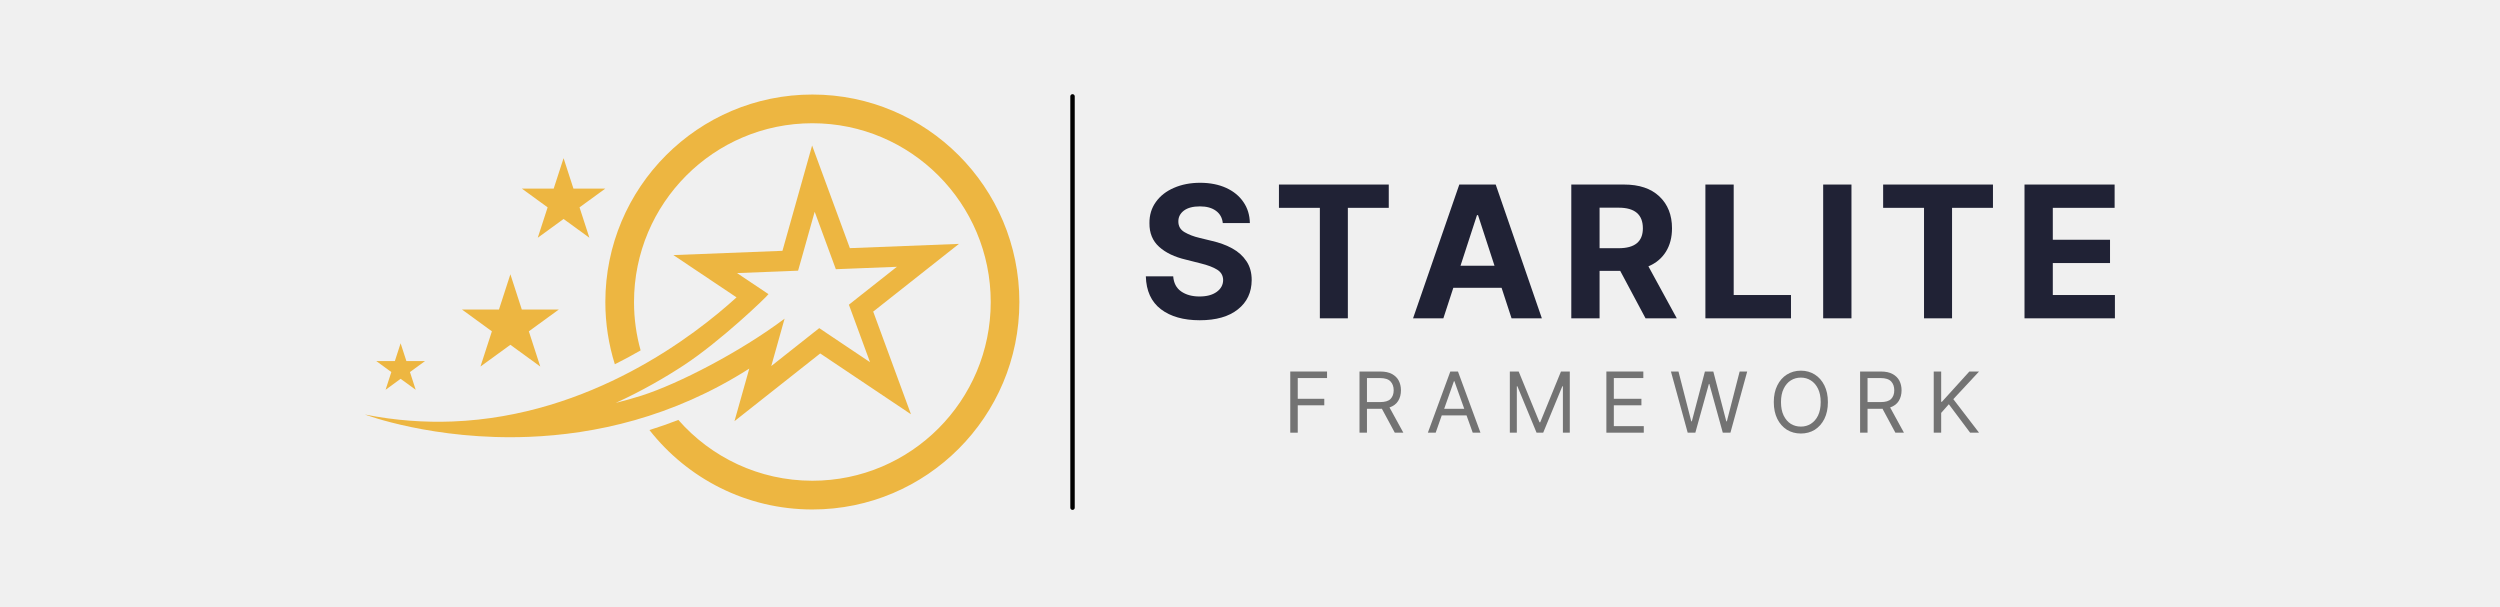
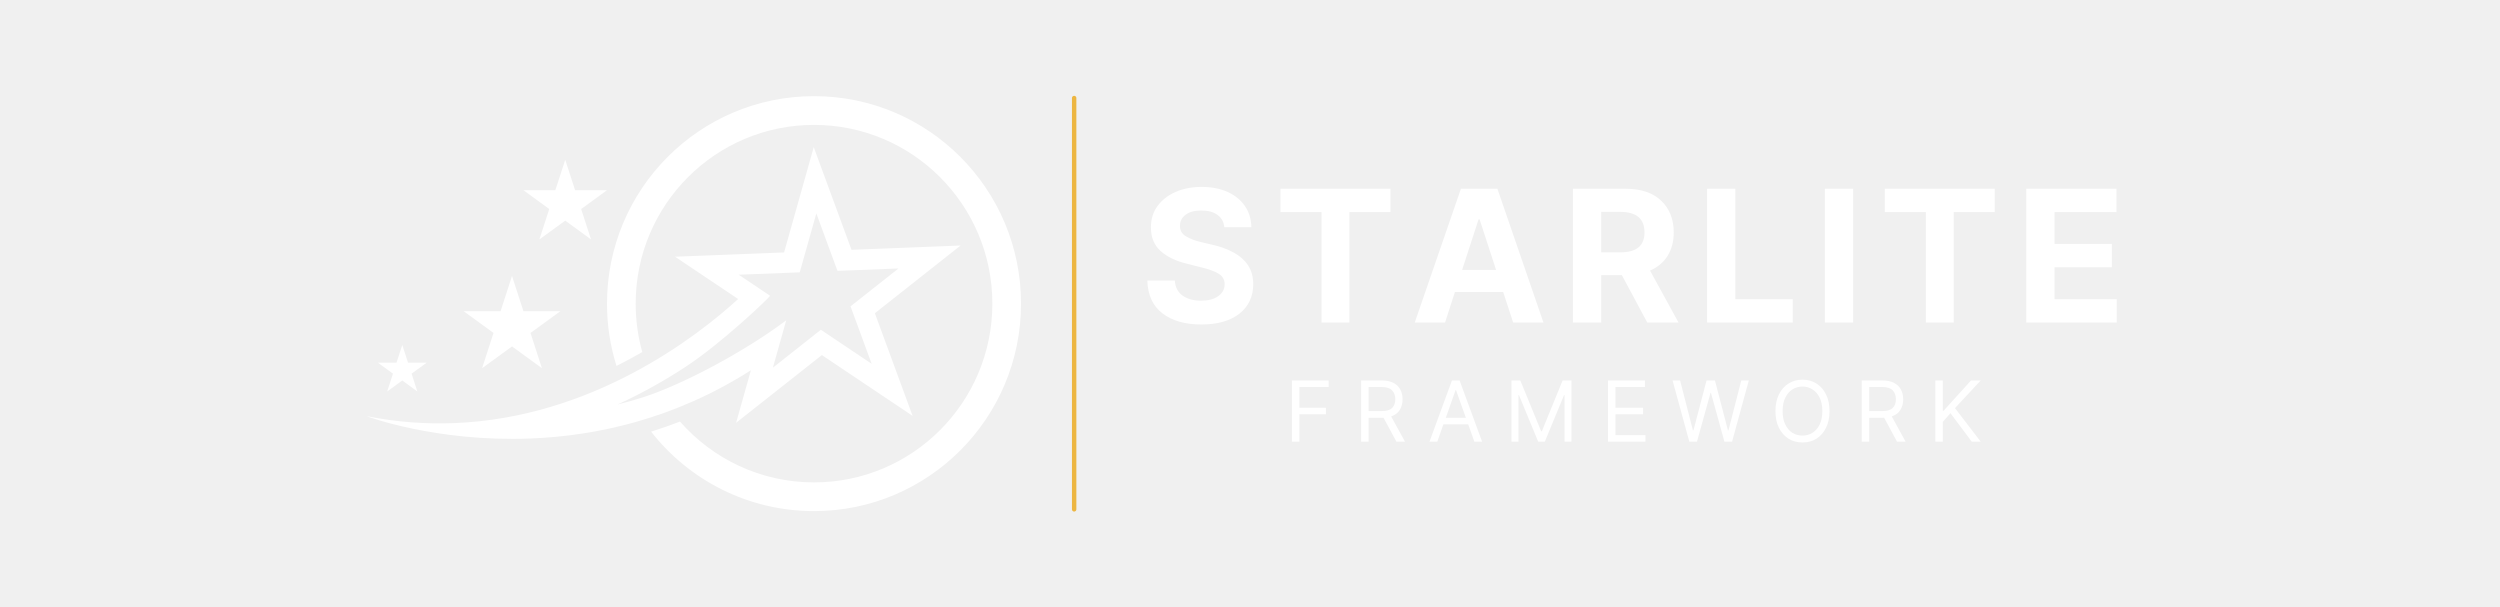
<svg xmlns="http://www.w3.org/2000/svg" width="400" zoomAndPan="magnify" viewBox="0 0 300 72.75" height="97" preserveAspectRatio="xMidYMid meet" version="1.0">
  <defs>
-     <clipPath id="34e69823a6">
-       <path d="M 43.785 17.422 L 115.605 17.422 L 115.605 52.801 L 43.785 52.801 Z M 43.785 17.422 " clip-rule="nonzero" />
+     <clipPath id="c500e73be2">
+       <path d="M 43.984 17.617 L 115.801 17.617 L 115.801 52.996 L 43.984 52.996 Z M 43.984 17.617 " clip-rule="nonzero" />
    </clipPath>
-     <clipPath id="a8ca485552">
-       <path d="M 72.441 11.301 L 122.324 11.301 L 122.324 61.184 L 72.441 61.184 Z M 72.441 11.301 " clip-rule="nonzero" />
+     <clipPath id="9096d926a4">
+       <path d="M 72.641 11.496 L 122.523 11.496 L 122.523 61.379 L 72.641 61.379 Z M 72.641 11.496 " clip-rule="nonzero" />
    </clipPath>
  </defs>
-   <g clip-path="url(#34e69823a6)">
-     <path fill="#edb641" d="M 73.895 48.348 C 77.07 46.895 79.824 45.297 82.082 43.816 C 86.398 40.984 91.918 35.719 92.219 35.297 L 90.199 33.945 L 88.445 32.77 L 93.992 32.555 L 95.77 32.48 L 96.258 30.762 L 97.762 25.41 L 99.684 30.629 L 100.301 32.305 L 102.082 32.234 L 107.625 32.016 L 103.266 35.457 L 101.867 36.566 L 102.484 38.242 L 104.402 43.461 L 99.789 40.371 L 98.309 39.375 L 96.91 40.48 L 92.551 43.926 L 93.301 41.262 L 94.055 38.574 L 94.152 38.238 C 88.848 42.219 81.426 46.055 76.988 47.473 C 75.969 47.797 74.938 48.086 73.895 48.348 Z M 63.461 52.422 C 71.324 52.113 80.695 50.113 89.914 44.23 L 88.137 50.539 L 98.426 42.414 L 109.316 49.711 L 104.785 37.391 L 115.074 29.266 L 101.984 29.777 L 97.453 17.461 L 93.895 30.098 L 80.805 30.609 L 88.383 35.684 C 83.395 40.23 70.883 49.93 54.309 50.578 C 50.957 50.707 47.441 50.469 43.785 49.742 C 43.785 49.742 52.035 52.871 63.461 52.422 " fill-opacity="1" fill-rule="nonzero" />
+   <g clip-path="url(#c500e73be2)">
+     <path fill="#ffffff" d="M 74.094 48.543 C 77.266 47.094 80.023 45.496 82.281 44.012 C 86.594 41.18 92.113 35.914 92.414 35.496 L 90.395 34.141 L 88.641 32.965 L 94.188 32.75 L 95.969 32.68 L 96.453 30.961 L 97.961 25.609 L 99.879 30.828 L 100.496 32.5 L 102.277 32.434 L 107.82 32.215 L 103.461 35.656 L 102.062 36.762 L 102.68 38.438 L 104.598 43.656 L 99.984 40.566 L 98.504 39.57 L 97.105 40.676 L 92.746 44.121 L 93.496 41.461 L 94.254 38.77 L 94.348 38.438 C 89.043 42.414 81.621 46.25 77.184 47.668 C 76.168 47.992 75.137 48.285 74.094 48.543 Z M 63.66 52.621 C 71.523 52.312 80.891 50.309 90.109 44.43 L 88.332 50.734 L 98.625 42.609 L 109.512 49.906 L 104.984 37.586 L 115.27 29.461 L 102.18 29.977 L 97.648 17.656 L 94.09 30.293 L 81 30.805 L 88.578 35.883 C 83.594 40.43 71.082 50.125 54.504 50.773 C 51.156 50.902 47.637 50.668 43.984 49.938 C 43.984 49.938 52.234 53.066 63.66 52.621 " fill-opacity="1" fill-rule="nonzero" />
  </g>
-   <g clip-path="url(#a8ca485552)">
-     <path fill="#edb641" d="M 97.484 11.344 C 83.766 11.344 72.641 22.492 72.641 36.242 C 72.641 38.844 73.043 41.355 73.781 43.711 C 74.859 43.172 75.895 42.613 76.875 42.047 C 76.359 40.203 76.082 38.254 76.082 36.242 C 76.082 24.395 85.664 14.789 97.484 14.789 C 109.305 14.789 118.887 24.395 118.887 36.242 C 118.887 48.086 109.305 57.688 97.484 57.688 C 91.074 57.688 85.324 54.863 81.402 50.391 C 80.258 50.836 79.105 51.238 77.934 51.605 C 82.484 57.406 89.547 61.137 97.484 61.137 C 111.203 61.137 122.324 49.988 122.324 36.242 C 122.324 22.492 111.203 11.344 97.484 11.344 " fill-opacity="1" fill-rule="nonzero" />
+   <g clip-path="url(#9096d926a4)">
+     <path fill="#ffffff" d="M 97.68 11.539 C 83.961 11.539 72.84 22.688 72.84 36.438 C 72.84 39.043 73.238 41.551 73.98 43.91 C 75.059 43.371 76.09 42.812 77.074 42.246 C 76.555 40.398 76.281 38.449 76.281 36.438 C 76.281 24.59 85.863 14.988 97.68 14.988 C 109.504 14.988 119.082 24.59 119.082 36.438 C 119.082 48.285 109.504 57.887 97.68 57.887 C 91.27 57.887 85.52 55.062 81.598 50.586 C 80.457 51.031 79.301 51.434 78.133 51.801 C 82.68 57.605 89.746 61.332 97.68 61.332 C 111.402 61.332 122.523 50.184 122.523 36.438 C 122.523 22.688 111.402 11.539 97.68 11.539 " fill-opacity="1" fill-rule="nonzero" />
  </g>
-   <path fill="#edb641" d="M 61.246 32.914 L 62.617 37.145 L 67.055 37.145 L 63.461 39.758 L 64.832 43.984 L 61.246 41.375 L 57.656 43.984 L 59.027 39.758 L 55.438 37.145 L 59.875 37.145 L 61.246 32.914 " fill-opacity="1" fill-rule="nonzero" />
-   <path fill="#edb641" d="M 67.629 18.977 L 68.812 22.629 L 72.641 22.629 L 69.543 24.883 L 70.727 28.531 L 67.629 26.277 L 64.531 28.531 L 65.715 24.883 L 62.617 22.629 L 66.445 22.629 L 67.629 18.977 " fill-opacity="1" fill-rule="nonzero" />
-   <path fill="#edb641" d="M 48.074 41.195 L 48.766 43.328 L 51.004 43.328 L 49.195 44.645 L 49.883 46.773 L 48.074 45.457 L 46.27 46.773 L 46.961 44.645 L 45.152 43.328 L 47.383 43.328 L 48.074 41.195 " fill-opacity="1" fill-rule="nonzero" />
-   <path fill="#202235" d="M 146.734 26.766 C 146.668 26.133 146.391 25.645 145.914 25.297 C 145.434 24.941 144.793 24.766 143.992 24.766 C 143.156 24.766 142.516 24.938 142.066 25.273 C 141.625 25.613 141.402 26.043 141.402 26.555 C 141.395 27.133 141.641 27.566 142.145 27.859 C 142.652 28.156 143.254 28.387 143.945 28.547 L 145.383 28.898 C 146.316 29.109 147.148 29.41 147.871 29.809 C 148.594 30.203 149.16 30.719 149.574 31.344 C 149.992 31.961 150.203 32.719 150.203 33.609 C 150.195 35.086 149.645 36.258 148.547 37.125 C 147.453 37.996 145.93 38.43 143.969 38.43 C 142.023 38.43 140.465 37.988 139.305 37.105 C 138.145 36.215 137.547 34.898 137.5 33.156 L 140.785 33.156 C 140.844 33.961 141.16 34.566 141.734 34.969 C 142.316 35.375 143.051 35.578 143.934 35.578 C 144.797 35.578 145.484 35.398 145.992 35.035 C 146.508 34.668 146.77 34.191 146.777 33.609 C 146.77 33.066 146.527 32.648 146.059 32.359 C 145.594 32.066 144.922 31.812 144.047 31.598 L 142.301 31.156 C 140.949 30.84 139.879 30.328 139.094 29.617 C 138.312 28.91 137.922 27.969 137.934 26.789 C 137.922 25.816 138.18 24.965 138.707 24.234 C 139.227 23.504 139.949 22.941 140.871 22.543 C 141.793 22.141 142.84 21.934 144.012 21.934 C 145.199 21.934 146.238 22.141 147.129 22.543 C 148.02 22.949 148.715 23.516 149.211 24.246 C 149.711 24.969 149.965 25.809 149.984 26.766 Z M 146.734 26.766 " fill-opacity="1" fill-rule="nonzero" />
-   <path fill="#202235" d="M 153.473 24.941 L 153.473 22.145 L 166.652 22.145 L 166.652 24.941 L 161.742 24.941 L 161.742 38.199 L 158.383 38.199 L 158.383 24.941 Z M 153.473 24.941 " fill-opacity="1" fill-rule="nonzero" />
-   <path fill="#202235" d="M 173.203 38.199 L 169.566 38.199 L 175.117 22.145 L 179.484 22.145 L 185.023 38.199 L 181.387 38.199 L 180.191 34.539 L 174.398 34.539 Z M 175.262 31.887 L 179.34 31.887 L 177.363 25.816 L 177.238 25.816 Z M 175.262 31.887 " fill-opacity="1" fill-rule="nonzero" />
-   <path fill="#202235" d="M 188.555 38.199 L 188.555 22.145 L 194.891 22.145 C 196.707 22.145 198.121 22.621 199.125 23.57 C 200.133 24.523 200.641 25.801 200.641 27.398 C 200.641 28.488 200.395 29.426 199.91 30.203 C 199.422 30.988 198.723 31.574 197.809 31.961 L 201.215 38.199 L 197.465 38.199 L 194.426 32.504 L 191.949 32.504 L 191.949 38.199 Z M 191.949 29.785 L 194.25 29.785 C 196.18 29.785 197.145 28.988 197.145 27.398 C 197.145 25.746 196.176 24.922 194.238 24.922 L 191.949 24.922 Z M 191.949 29.785 " fill-opacity="1" fill-rule="nonzero" />
-   <path fill="#202235" d="M 204.648 38.199 L 204.648 22.145 L 208.043 22.145 L 208.043 35.402 L 214.918 35.402 L 214.918 38.199 Z M 204.648 38.199 " fill-opacity="1" fill-rule="nonzero" />
-   <path fill="#202235" d="M 218.781 22.145 L 222.176 22.145 L 222.176 38.199 L 218.781 38.199 Z M 218.781 22.145 " fill-opacity="1" fill-rule="nonzero" />
-   <path fill="#202235" d="M 225.977 24.941 L 225.977 22.145 L 239.156 22.145 L 239.156 24.941 L 234.246 24.941 L 234.246 38.199 L 230.883 38.199 L 230.883 24.941 Z M 225.977 24.941 " fill-opacity="1" fill-rule="nonzero" />
-   <path fill="#202235" d="M 242.941 38.199 L 242.941 22.145 L 253.754 22.145 L 253.754 24.941 L 246.336 24.941 L 246.336 28.77 L 253.203 28.77 L 253.203 31.566 L 246.336 31.566 L 246.336 35.402 L 253.789 35.402 L 253.789 38.199 Z M 242.941 38.199 " fill-opacity="1" fill-rule="nonzero" />
-   <path fill="#737373" d="M 154.832 51.922 L 154.832 44.582 L 159.246 44.582 L 159.246 45.367 L 155.73 45.367 L 155.73 47.855 L 158.914 47.855 L 158.914 48.637 L 155.73 48.637 L 155.73 51.922 Z M 154.832 51.922 " fill-opacity="1" fill-rule="nonzero" />
-   <path fill="#737373" d="M 163.141 51.922 L 163.141 44.582 L 165.625 44.582 C 166.199 44.582 166.668 44.68 167.031 44.879 C 167.398 45.074 167.672 45.34 167.848 45.676 C 168.023 46.016 168.113 46.402 168.113 46.836 C 168.113 47.324 168.004 47.75 167.781 48.109 C 167.562 48.469 167.211 48.734 166.742 48.895 L 168.402 51.922 L 167.375 51.922 L 165.824 49.047 C 165.766 49.055 165.703 49.059 165.637 49.059 L 164.035 49.059 L 164.035 51.922 Z M 164.035 48.25 L 165.605 48.25 C 166.191 48.25 166.613 48.129 166.863 47.875 C 167.113 47.617 167.242 47.273 167.242 46.836 C 167.242 46.395 167.113 46.039 166.863 45.773 C 166.613 45.504 166.191 45.367 165.594 45.367 L 164.035 45.367 Z M 164.035 48.25 " fill-opacity="1" fill-rule="nonzero" />
-   <path fill="#737373" d="M 172.281 51.922 L 171.344 51.922 L 174.039 44.582 L 174.957 44.582 L 177.656 51.922 L 176.727 51.922 L 175.984 49.844 L 173.012 49.844 Z M 173.301 49.059 L 175.711 49.059 L 174.527 45.742 L 174.473 45.742 Z M 173.301 49.059 " fill-opacity="1" fill-rule="nonzero" />
-   <path fill="#737373" d="M 181.18 44.582 L 182.242 44.582 L 184.738 50.672 L 184.828 50.672 L 187.316 44.582 L 188.375 44.582 L 188.375 51.922 L 187.547 51.922 L 187.547 46.352 L 187.48 46.352 L 185.184 51.922 L 184.387 51.922 L 182.086 46.352 L 182.02 46.352 L 182.02 51.922 L 181.18 51.922 Z M 181.18 44.582 " fill-opacity="1" fill-rule="nonzero" />
-   <path fill="#737373" d="M 192.766 51.922 L 192.766 44.582 L 197.199 44.582 L 197.199 45.367 L 193.66 45.367 L 193.66 47.855 L 196.969 47.855 L 196.969 48.637 L 193.66 48.637 L 193.66 51.137 L 197.254 51.137 L 197.254 51.922 Z M 192.766 51.922 " fill-opacity="1" fill-rule="nonzero" />
-   <path fill="#737373" d="M 202.523 51.922 L 200.512 44.582 L 201.418 44.582 L 202.953 50.562 L 203.02 50.562 L 204.59 44.582 L 205.598 44.582 L 207.156 50.562 L 207.223 50.562 L 208.758 44.582 L 209.664 44.582 L 207.652 51.922 L 206.734 51.922 L 205.121 46.074 L 205.066 46.074 L 203.441 51.922 Z M 202.523 51.922 " fill-opacity="1" fill-rule="nonzero" />
-   <path fill="#737373" d="M 219.348 48.25 C 219.348 49.027 219.207 49.695 218.926 50.266 C 218.645 50.824 218.262 51.258 217.777 51.57 C 217.289 51.871 216.73 52.023 216.105 52.023 C 215.48 52.023 214.918 51.871 214.426 51.57 C 213.941 51.258 213.555 50.824 213.277 50.266 C 212.996 49.695 212.855 49.027 212.855 48.25 C 212.855 47.477 212.996 46.812 213.277 46.25 C 213.555 45.684 213.941 45.25 214.426 44.945 C 214.918 44.637 215.48 44.48 216.105 44.48 C 216.73 44.48 217.289 44.637 217.777 44.945 C 218.262 45.25 218.645 45.684 218.926 46.25 C 219.207 46.812 219.348 47.477 219.348 48.25 Z M 218.484 48.25 C 218.484 47.617 218.375 47.086 218.164 46.648 C 217.949 46.207 217.66 45.875 217.301 45.652 C 216.945 45.426 216.551 45.312 216.105 45.312 C 215.656 45.312 215.25 45.426 214.891 45.652 C 214.535 45.875 214.254 46.207 214.039 46.648 C 213.824 47.086 213.719 47.617 213.719 48.25 C 213.719 48.887 213.824 49.422 214.039 49.867 C 214.254 50.301 214.535 50.633 214.891 50.859 C 215.25 51.082 215.656 51.191 216.105 51.191 C 216.551 51.191 216.945 51.082 217.301 50.859 C 217.66 50.633 217.949 50.301 218.164 49.867 C 218.375 49.422 218.484 48.887 218.484 48.25 Z M 218.484 48.25 " fill-opacity="1" fill-rule="nonzero" />
-   <path fill="#737373" d="M 223.211 51.922 L 223.211 44.582 L 225.699 44.582 C 226.273 44.582 226.742 44.68 227.102 44.879 C 227.469 45.074 227.742 45.34 227.922 45.676 C 228.098 46.016 228.188 46.402 228.188 46.836 C 228.188 47.324 228.074 47.75 227.855 48.109 C 227.633 48.469 227.285 48.734 226.816 48.895 L 228.473 51.922 L 227.445 51.922 L 225.898 49.047 C 225.836 49.055 225.777 49.059 225.711 49.059 L 224.105 49.059 L 224.105 51.922 Z M 224.105 48.25 L 225.676 48.25 C 226.266 48.25 226.684 48.129 226.938 47.875 C 227.188 47.617 227.312 47.273 227.312 46.836 C 227.312 46.395 227.188 46.039 226.938 45.773 C 226.684 45.504 226.262 45.367 225.664 45.367 L 224.105 45.367 Z M 224.105 48.25 " fill-opacity="1" fill-rule="nonzero" />
-   <path fill="#737373" d="M 232.047 51.922 L 232.047 44.582 L 232.941 44.582 L 232.941 48.219 L 233.027 48.219 L 236.324 44.582 L 237.484 44.582 L 234.398 47.898 L 237.484 51.922 L 236.414 51.922 L 233.859 48.508 L 232.941 49.547 L 232.941 51.922 Z M 232.047 51.922 " fill-opacity="1" fill-rule="nonzero" />
-   <path stroke-linecap="round" transform="matrix(0, 0.532268, -0.530676, 0, 128.9667, 11.30073)" fill="none" stroke-linejoin="miter" d="M 0.499 0.497 L 93.226 0.497 " stroke="#000000" stroke-width="1" stroke-opacity="1" stroke-miterlimit="4" />
+   <path fill="#ffffff" d="M 61.441 33.113 L 62.812 37.34 L 67.25 37.34 L 63.66 39.953 L 65.031 44.184 L 61.441 41.57 L 57.852 44.184 L 59.223 39.953 L 55.637 37.34 L 60.07 37.34 L 61.441 33.113 " fill-opacity="1" fill-rule="nonzero" />
+   <path fill="#ffffff" d="M 67.828 19.176 L 69.012 22.824 L 72.84 22.824 L 69.738 25.082 L 70.922 28.73 L 67.828 26.473 L 64.727 28.73 L 65.91 25.082 L 62.812 22.824 L 66.641 22.824 L 67.828 19.176 " fill-opacity="1" fill-rule="nonzero" />
+   <path fill="#ffffff" d="M 48.273 41.395 L 48.965 43.523 L 51.199 43.523 L 49.391 44.84 L 50.078 46.973 L 48.273 45.656 L 46.465 46.973 L 47.156 44.84 L 45.348 43.523 L 47.582 43.523 L 48.273 41.395 " fill-opacity="1" fill-rule="nonzero" />
+   <path fill="#ffffff" d="M 146.914 27.262 C 146.855 26.637 146.586 26.145 146.105 25.793 C 145.625 25.438 144.98 25.262 144.172 25.262 C 143.336 25.262 142.703 25.434 142.262 25.781 C 141.816 26.121 141.598 26.547 141.598 27.062 C 141.578 27.637 141.824 28.074 142.328 28.367 C 142.836 28.664 143.434 28.891 144.129 29.051 L 145.578 29.395 C 146.504 29.609 147.328 29.914 148.055 30.312 C 148.781 30.707 149.352 31.215 149.766 31.84 C 150.18 32.465 150.387 33.227 150.387 34.117 C 150.387 35.582 149.836 36.754 148.738 37.633 C 147.637 38.504 146.109 38.938 144.152 38.938 C 142.203 38.938 140.648 38.492 139.484 37.598 C 138.328 36.707 137.727 35.395 137.684 33.664 L 140.977 33.664 C 141.027 34.469 141.344 35.074 141.918 35.477 C 142.496 35.883 143.234 36.082 144.117 36.082 C 144.98 36.082 145.668 35.906 146.184 35.543 C 146.699 35.176 146.957 34.695 146.957 34.105 C 146.957 33.57 146.723 33.152 146.25 32.855 C 145.777 32.562 145.105 32.312 144.238 32.105 L 142.48 31.66 C 141.133 31.34 140.062 30.828 139.273 30.125 C 138.492 29.418 138.105 28.473 138.113 27.285 C 138.105 26.32 138.363 25.469 138.887 24.742 C 139.418 24.012 140.141 23.445 141.055 23.039 C 141.977 22.633 143.023 22.43 144.195 22.43 C 145.391 22.43 146.43 22.633 147.324 23.039 C 148.215 23.445 148.906 24.012 149.402 24.742 C 149.895 25.469 150.148 26.312 150.164 27.262 Z M 146.914 27.262 " fill-opacity="1" fill-rule="nonzero" />
+   <path fill="#ffffff" d="M 153.66 25.449 L 153.66 22.652 L 166.852 22.652 L 166.852 25.449 L 161.93 25.449 L 161.93 38.703 L 158.582 38.703 L 158.582 25.449 Z M 153.66 25.449 " fill-opacity="1" fill-rule="nonzero" />
+   <path fill="#ffffff" d="M 173.406 38.703 L 169.77 38.703 L 175.309 22.652 L 179.688 22.652 L 185.215 38.703 L 181.578 38.703 L 180.383 35.043 L 174.59 35.043 Z M 175.453 32.391 L 179.531 32.391 L 177.551 26.32 L 177.43 26.32 Z M 175.453 32.391 " fill-opacity="1" fill-rule="nonzero" />
+   <path fill="#ffffff" d="M 188.75 38.703 L 188.75 22.652 L 195.086 22.652 C 196.914 22.652 198.328 23.125 199.332 24.078 C 200.34 25.027 200.848 26.301 200.848 27.891 C 200.848 28.992 200.598 29.93 200.105 30.711 C 199.617 31.484 198.918 32.07 198.004 32.469 L 201.422 38.703 L 197.672 38.703 L 194.621 33.012 L 192.145 33.012 L 192.145 38.703 Z M 192.145 30.281 L 194.457 30.281 C 196.379 30.281 197.34 29.484 197.34 27.891 C 197.34 26.25 196.371 25.426 194.434 25.426 L 192.145 25.426 Z M 192.145 30.281 " fill-opacity="1" fill-rule="nonzero" />
+   <path fill="#ffffff" d="M 204.848 38.703 L 204.848 22.652 L 208.242 22.652 L 208.242 35.906 L 215.129 35.906 L 215.129 38.703 Z M 204.848 38.703 " fill-opacity="1" fill-rule="nonzero" />
+   <path fill="#ffffff" d="M 218.984 22.652 L 222.379 22.652 L 222.379 38.703 L 218.984 38.703 Z M 218.984 22.652 " fill-opacity="1" fill-rule="nonzero" />
+   <path fill="#ffffff" d="M 226.18 25.449 L 226.18 22.652 L 239.371 22.652 L 239.371 25.449 L 234.449 25.449 L 234.449 38.703 L 231.102 38.703 L 231.102 25.449 Z M 226.18 25.449 " fill-opacity="1" fill-rule="nonzero" />
+   <path fill="#ffffff" d="M 243.152 38.703 L 243.152 22.652 L 253.977 22.652 L 253.977 25.449 L 246.547 25.449 L 246.547 29.273 L 253.422 29.273 L 253.422 32.07 L 246.547 32.07 L 246.547 35.906 L 254.008 35.906 L 254.008 38.703 Z M 243.152 38.703 " fill-opacity="1" fill-rule="nonzero" />
+   <path fill="#ffffff" d="M 155.031 53 L 155.031 45.656 L 159.441 45.656 L 159.441 46.441 L 155.926 46.441 L 155.926 48.93 L 159.109 48.93 L 159.109 49.715 L 155.926 49.715 L 155.926 53 Z M 155.031 53 " fill-opacity="1" fill-rule="nonzero" />
+   <path fill="#ffffff" d="M 163.336 53 L 163.336 45.656 L 165.82 45.656 C 166.395 45.656 166.863 45.758 167.227 45.957 C 167.594 46.148 167.867 46.414 168.043 46.754 C 168.219 47.094 168.309 47.48 168.309 47.914 C 168.309 48.398 168.199 48.824 167.977 49.184 C 167.758 49.547 167.406 49.809 166.938 49.969 L 168.598 53 L 167.57 53 L 166.02 50.125 C 165.961 50.133 165.898 50.137 165.832 50.137 L 164.23 50.137 L 164.23 53 Z M 164.23 49.328 L 165.801 49.328 C 166.387 49.328 166.809 49.203 167.059 48.953 C 167.309 48.695 167.438 48.348 167.438 47.914 C 167.438 47.469 167.309 47.117 167.059 46.852 C 166.809 46.582 166.387 46.441 165.789 46.441 L 164.23 46.441 Z M 164.23 49.328 " fill-opacity="1" fill-rule="nonzero" />
+   <path fill="#ffffff" d="M 172.477 53 L 171.539 53 L 174.234 45.656 L 175.152 45.656 L 177.852 53 L 176.922 53 L 176.184 50.922 L 173.207 50.922 Z M 173.496 50.137 L 175.906 50.137 L 174.723 46.816 L 174.668 46.816 Z M 173.496 50.137 " fill-opacity="1" fill-rule="nonzero" />
+   <path fill="#ffffff" d="M 181.375 45.656 L 182.438 45.656 L 184.938 51.75 L 185.023 51.75 L 187.512 45.656 L 188.574 45.656 L 188.574 53 L 187.746 53 L 187.746 47.426 L 187.68 47.426 L 185.379 53 L 184.582 53 L 182.281 47.426 L 182.215 47.426 L 182.215 53 L 181.375 53 Z M 181.375 45.656 " fill-opacity="1" fill-rule="nonzero" />
+   <path fill="#ffffff" d="M 192.961 53 L 192.961 45.656 L 197.395 45.656 L 197.395 46.441 L 193.859 46.441 L 193.859 48.93 L 197.164 48.93 L 197.164 49.715 L 193.859 49.715 L 193.859 52.215 L 197.453 52.215 L 197.453 53 Z M 192.961 53 " fill-opacity="1" fill-rule="nonzero" />
+   <path fill="#ffffff" d="M 202.719 53 L 200.707 45.656 L 201.613 45.656 L 203.148 51.637 L 203.215 51.637 L 204.785 45.656 L 205.793 45.656 L 207.352 51.637 L 207.418 51.637 L 208.953 45.656 L 209.859 45.656 L 207.848 53 L 206.93 53 L 205.316 47.148 L 205.262 47.148 L 203.637 53 Z M 202.719 53 " fill-opacity="1" fill-rule="nonzero" />
+   <path fill="#ffffff" d="M 219.543 49.328 C 219.543 50.102 219.402 50.773 219.121 51.34 C 218.84 51.902 218.461 52.336 217.973 52.645 C 217.488 52.949 216.93 53.098 216.305 53.098 C 215.676 53.098 215.113 52.949 214.625 52.645 C 214.137 52.336 213.754 51.902 213.473 51.34 C 213.191 50.773 213.055 50.102 213.055 49.328 C 213.055 48.555 213.191 47.887 213.473 47.328 C 213.754 46.762 214.137 46.328 214.625 46.023 C 215.113 45.711 215.676 45.559 216.305 45.559 C 216.93 45.559 217.488 45.711 217.973 46.023 C 218.461 46.328 218.84 46.762 219.121 47.328 C 219.402 47.887 219.543 48.555 219.543 49.328 Z M 218.68 49.328 C 218.68 48.695 218.574 48.16 218.359 47.727 C 218.145 47.281 217.855 46.949 217.496 46.73 C 217.145 46.504 216.746 46.387 216.305 46.387 C 215.852 46.387 215.445 46.504 215.086 46.73 C 214.734 46.949 214.449 47.281 214.234 47.727 C 214.02 48.16 213.914 48.695 213.914 49.328 C 213.914 49.965 214.02 50.5 214.234 50.941 C 214.449 51.379 214.734 51.711 215.086 51.938 C 215.445 52.16 215.852 52.27 216.305 52.27 C 216.746 52.27 217.145 52.16 217.496 51.938 C 217.855 51.711 218.145 51.379 218.359 50.941 C 218.574 50.5 218.68 49.965 218.68 49.328 Z M 218.68 49.328 " fill-opacity="1" fill-rule="nonzero" />
+   <path fill="#ffffff" d="M 223.406 53 L 223.406 45.656 L 225.895 45.656 C 226.469 45.656 226.938 45.758 227.301 45.957 C 227.668 46.148 227.941 46.414 228.117 46.754 C 228.293 47.094 228.383 47.48 228.383 47.914 C 228.383 48.398 228.273 48.824 228.051 49.184 C 227.832 49.547 227.48 49.809 227.012 49.969 L 228.672 53 L 227.641 53 L 226.094 50.125 C 226.035 50.133 225.973 50.137 225.906 50.137 L 224.305 50.137 L 224.305 53 Z M 224.305 49.328 L 225.875 49.328 C 226.461 49.328 226.883 49.203 227.133 48.953 C 227.383 48.695 227.508 48.348 227.508 47.914 C 227.508 47.469 227.383 47.117 227.133 46.852 C 226.883 46.582 226.461 46.441 225.863 46.441 L 224.305 46.441 Z M 224.305 49.328 " fill-opacity="1" fill-rule="nonzero" />
+   <path fill="#ffffff" d="M 232.242 53 L 232.242 45.656 L 233.137 45.656 L 233.137 49.293 L 233.227 49.293 L 236.52 45.656 L 237.684 45.656 L 234.598 48.973 L 237.684 53 L 236.609 53 L 234.055 49.582 L 233.137 50.621 L 233.137 53 Z M 232.242 53 " fill-opacity="1" fill-rule="nonzero" />
+   <path stroke-linecap="round" transform="matrix(0, 0.532268, -0.530676, 0, 129.1634, 11.49745)" fill="none" stroke-linejoin="miter" d="M 0.504 0.499 L 93.23 0.499 " stroke="#edb641" stroke-width="1" stroke-opacity="1" stroke-miterlimit="4" />
</svg>
